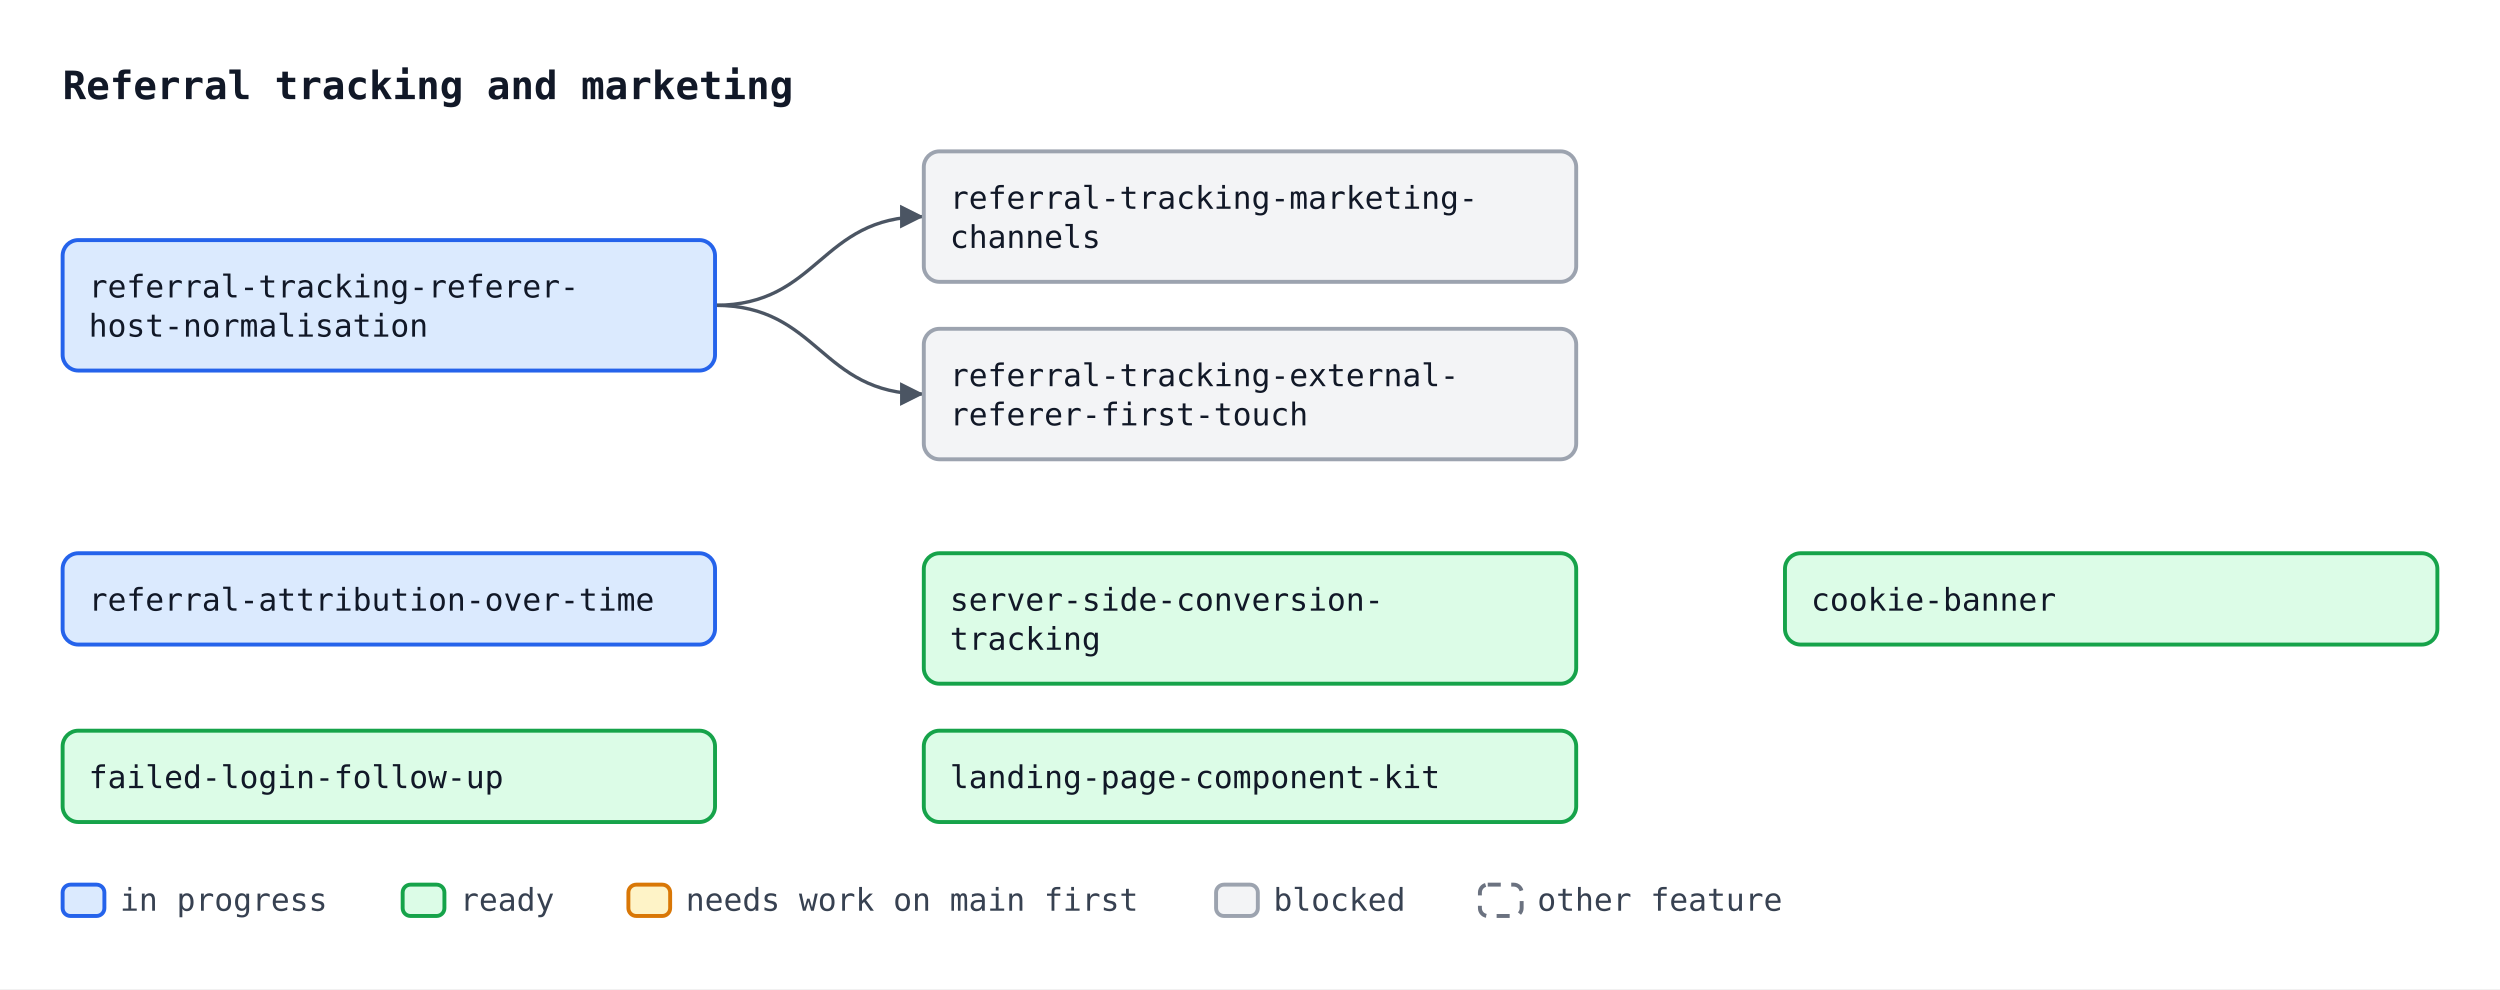
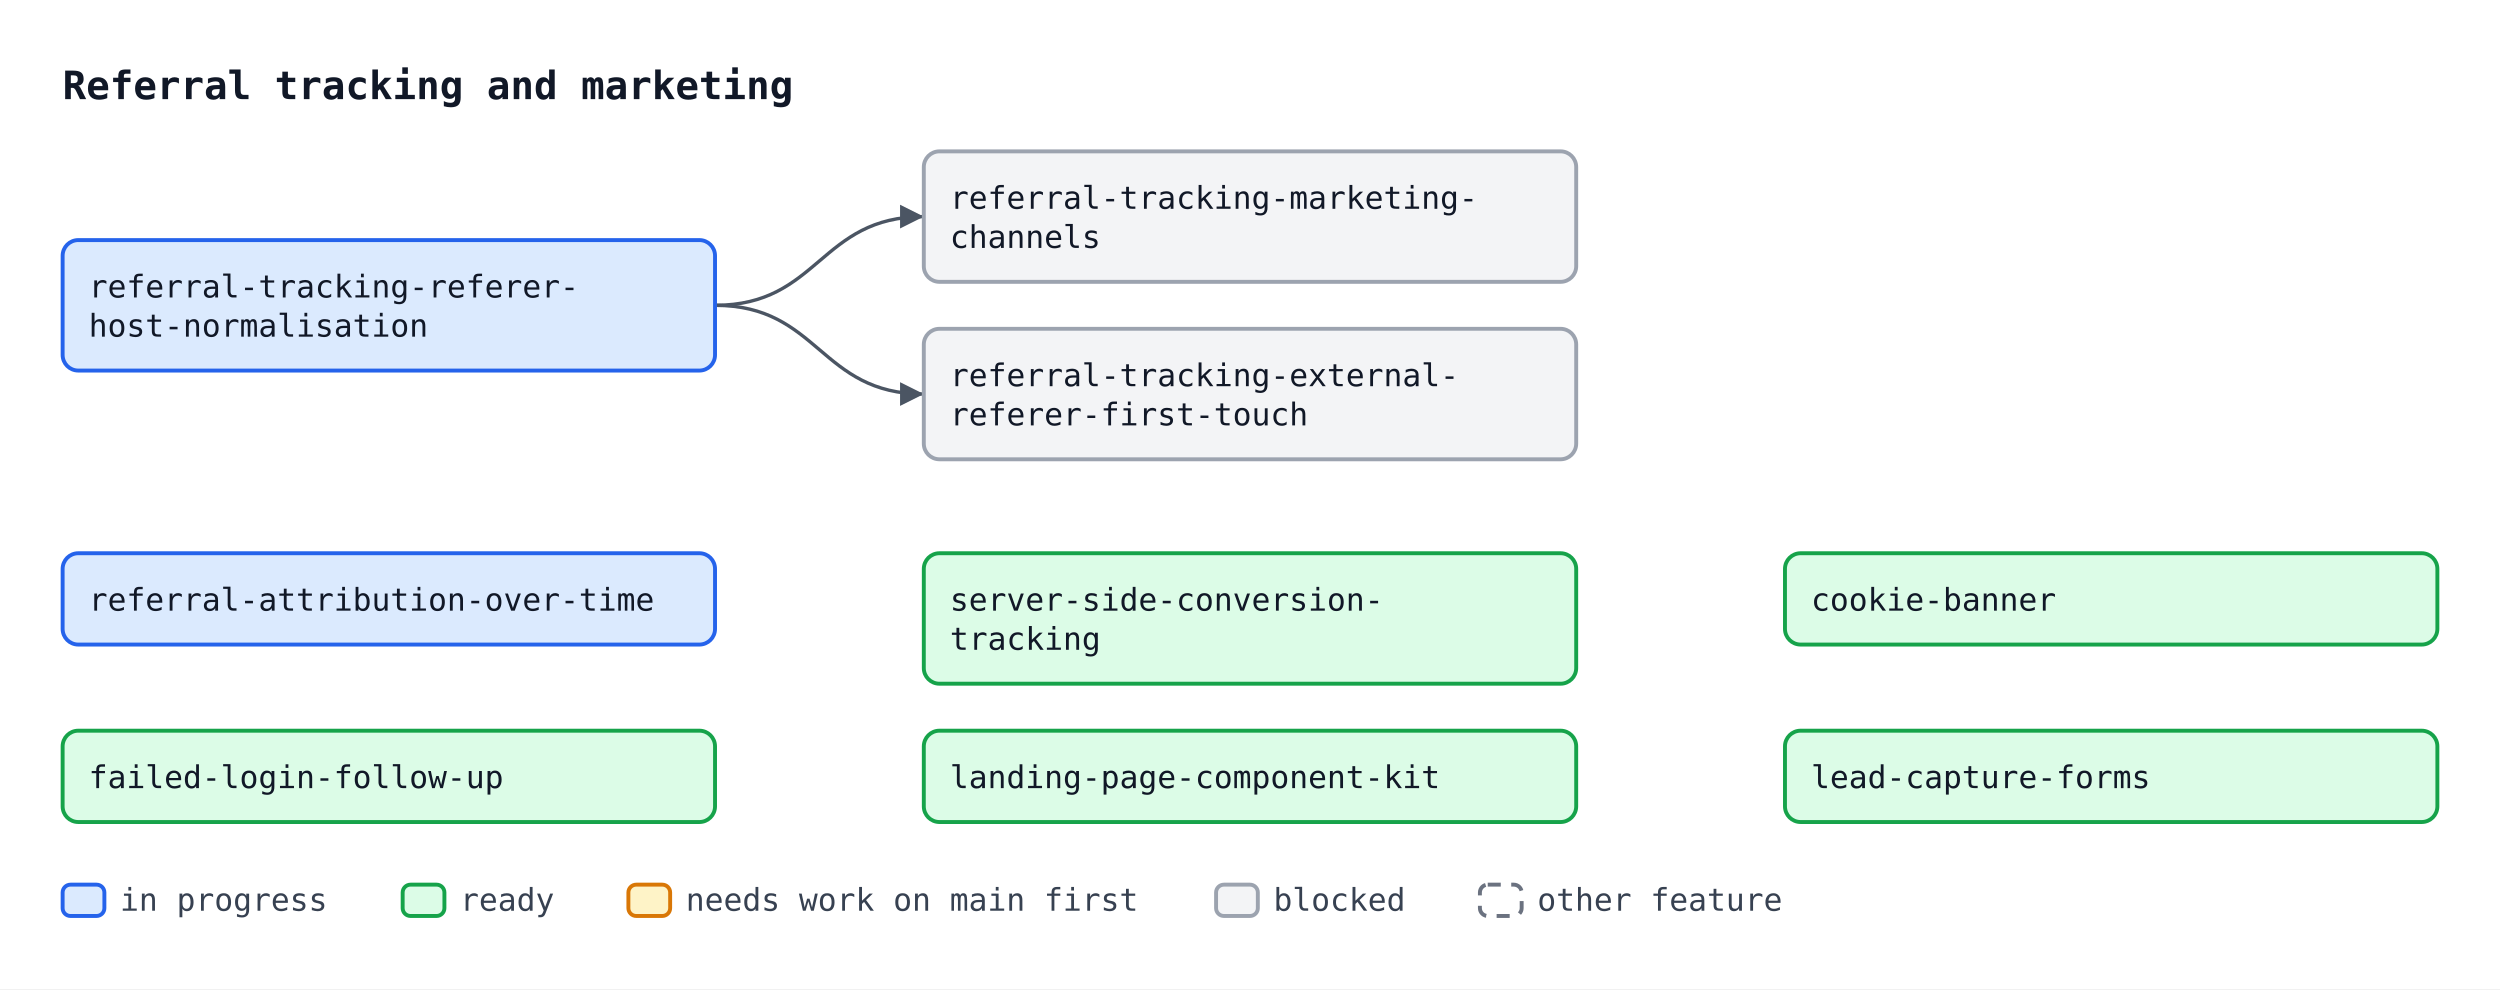
<svg xmlns="http://www.w3.org/2000/svg" width="958" height="379" viewBox="0 0 958 379" font-family="ui-monospace, SFMono-Regular, Menlo, Consolas, monospace" font-size="12">
  <defs>
    <marker id="arrow" viewBox="0 0 10 10" refX="10" refY="5" markerWidth="7" markerHeight="7" orient="auto-start-reverse">
      <path d="M0,0 L10,5 L0,10 z" fill="#4b5563" />
    </marker>
  </defs>
  <rect width="958" height="379" fill="#ffffff" />
  <text x="24" y="38" font-size="15" font-weight="bold" fill="#111827">Referral tracking and marketing</text>
  <path d="M274.0,117.0 C314.0,117.0 314.0,83.0 354.0,83.0" fill="none" stroke="#4b5563" stroke-width="1.3" marker-end="url(#arrow)" />
  <path d="M274.0,117.0 C314.0,117.0 314.0,151.0 354.0,151.0" fill="none" stroke="#4b5563" stroke-width="1.3" marker-end="url(#arrow)" />
  <rect x="24.0" y="92.0" width="250" height="50" rx="6" fill="#dbeafe" stroke="#2563eb" stroke-width="1.5" />
  <text x="34.0" y="114.0" fill="#111827">referral-tracking-referer-</text>
  <text x="34.0" y="129.0" fill="#111827">host-normalisation</text>
  <rect x="354.0" y="58.0" width="250" height="50" rx="6" fill="#f3f4f6" stroke="#9ca3af" stroke-width="1.5" />
  <text x="364.0" y="80.0" fill="#111827">referral-tracking-marketing-</text>
  <text x="364.0" y="95.0" fill="#111827">channels</text>
  <rect x="354.0" y="126.0" width="250" height="50" rx="6" fill="#f3f4f6" stroke="#9ca3af" stroke-width="1.5" />
  <text x="364.0" y="148.0" fill="#111827">referral-tracking-external-</text>
  <text x="364.0" y="163.0" fill="#111827">referer-first-touch</text>
  <rect x="24.0" y="212.0" width="250" height="35" rx="6" fill="#dbeafe" stroke="#2563eb" stroke-width="1.5" />
  <text x="34.0" y="234.0" fill="#111827">referral-attribution-over-time</text>
  <rect x="354.0" y="212.0" width="250" height="50" rx="6" fill="#dcfce7" stroke="#16a34a" stroke-width="1.5" />
  <text x="364.0" y="234.0" fill="#111827">server-side-conversion-</text>
  <text x="364.0" y="249.0" fill="#111827">tracking</text>
  <rect x="684.0" y="212.0" width="250" height="35" rx="6" fill="#dcfce7" stroke="#16a34a" stroke-width="1.5" />
  <text x="694.0" y="234.0" fill="#111827">cookie-banner</text>
  <rect x="24.0" y="280.0" width="250" height="35" rx="6" fill="#dcfce7" stroke="#16a34a" stroke-width="1.5" />
  <text x="34.0" y="302.0" fill="#111827">failed-login-follow-up</text>
  <rect x="354.0" y="280.0" width="250" height="35" rx="6" fill="#dcfce7" stroke="#16a34a" stroke-width="1.5" />
  <text x="364.0" y="302.0" fill="#111827">landing-page-component-kit</text>
+   <rect x="684.0" y="280.0" width="250" height="35" rx="6" fill="#dcfce7" stroke="#16a34a" stroke-width="1.5" />
+   <text x="694.0" y="302.0" fill="#111827">lead-capture-forms</text>
  <rect x="24.0" y="339" width="16" height="12" rx="3" fill="#dbeafe" stroke="#2563eb" stroke-width="1.5" />
  <text x="46.0" y="349" fill="#374151">in progress</text>
  <rect x="154.3" y="339" width="16" height="12" rx="3" fill="#dcfce7" stroke="#16a34a" stroke-width="1.5" />
  <text x="176.3" y="349" fill="#374151">ready</text>
  <rect x="240.8" y="339" width="16" height="12" rx="3" fill="#fef3c7" stroke="#d97706" stroke-width="1.5" />
  <text x="262.8" y="349" fill="#374151">needs work on main first</text>
  <rect x="466.0" y="339" width="16" height="12" rx="3" fill="#f3f4f6" stroke="#9ca3af" stroke-width="1.5" />
  <text x="488.0" y="349" fill="#374151">blocked</text>
  <rect x="567.1" y="339" width="16" height="12" rx="3" fill="#ffffff" stroke="#6b7280" stroke-width="1.5" stroke-dasharray="5 4" />
  <text x="589.1" y="349" fill="#374151">other feature</text>
</svg>
